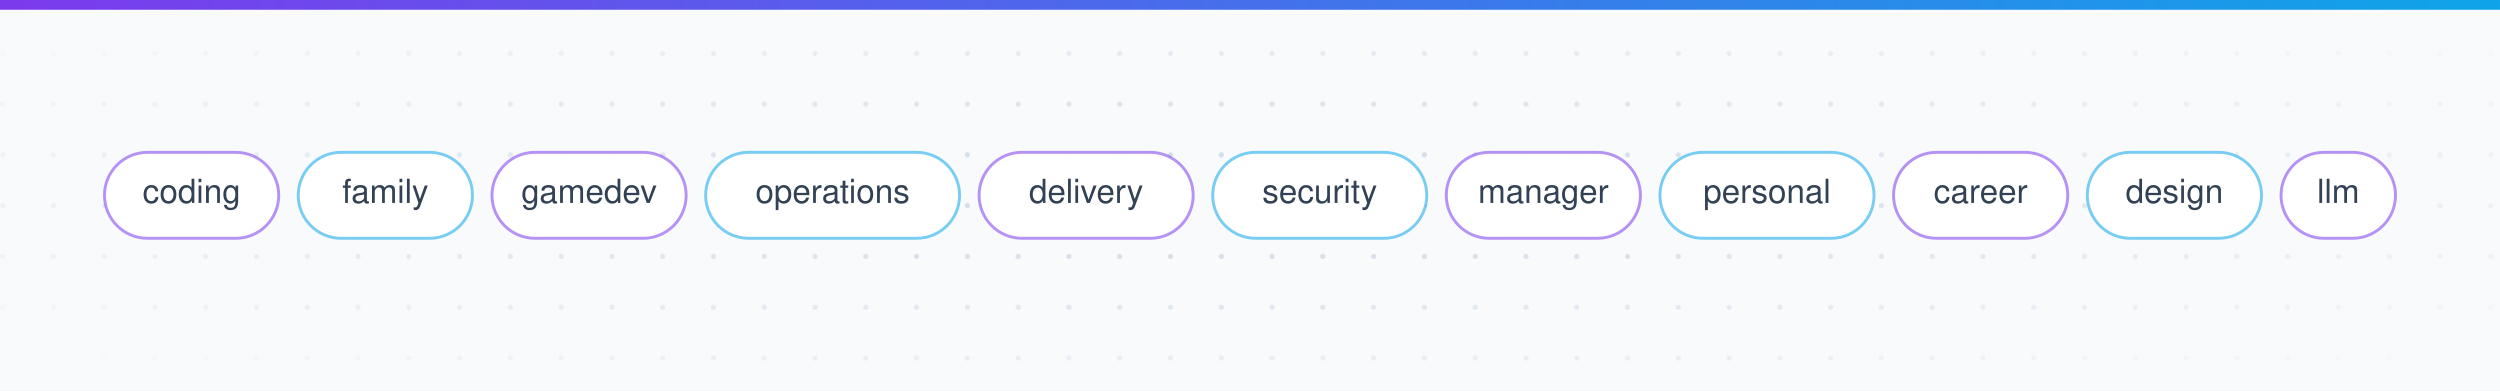
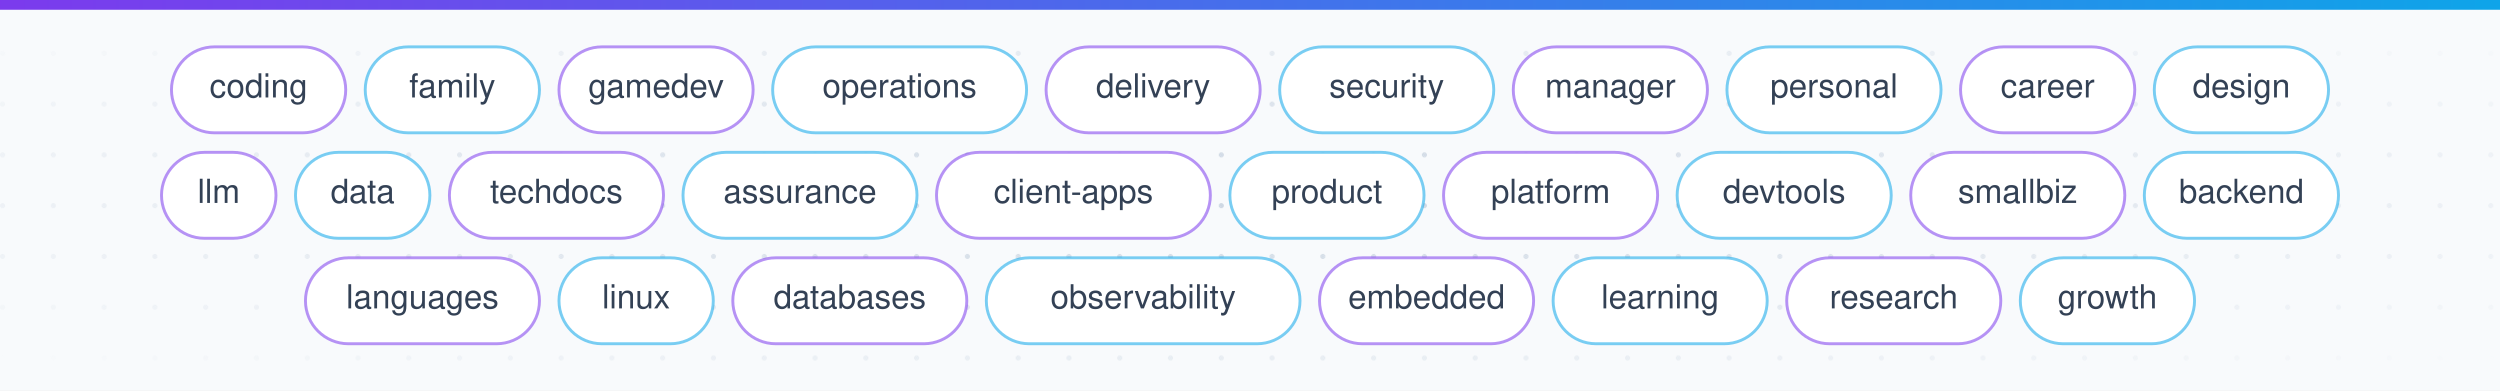
- <svg xmlns="http://www.w3.org/2000/svg" width="1280" height="200" viewBox="0 0 1280 200" role="img" aria-label="The eleven plugins: coding, family, gamedev, operations, delivery, security, manager, personal, career, design and llm">
+ <svg xmlns="http://www.w3.org/2000/svg" width="1280" height="200" viewBox="0 0 1280 200" role="img" aria-label="The twenty-eight plugins: coding, family, gamedev, operations, delivery, security, manager, personal, career, design, llm, data, techdocs, assurance, client-apps, product, platform, devtools, smallbiz, backend, languages, linux, databases, observability, embedded, learning, research and growth">
  <defs>
    <pattern id="grid" width="26" height="26" patternUnits="userSpaceOnUse">
      <circle cx="1.3" cy="1.3" r="1.3" fill="#cbd5e1" />
    </pattern>
    <radialGradient id="fade" cx="50%" cy="50%" r="65%">
      <stop offset="0%" stop-color="#ffffff" stop-opacity="1" />
      <stop offset="100%" stop-color="#ffffff" stop-opacity="0" />
    </radialGradient>
    <mask id="fadeMask">
      <rect width="1280" height="200" fill="url(#fade)" />
    </mask>
    <linearGradient id="accent" x1="0" y1="0" x2="1" y2="0">
      <stop offset="0" stop-color="#7c3aed" />
      <stop offset="1" stop-color="#0ea5e9" />
    </linearGradient>
  </defs>
  <rect width="1280" height="200" fill="#f8fafc" />
  <g mask="url(#fadeMask)">
    <rect width="1280" height="200" fill="url(#grid)" />
  </g>
  <rect x="0" y="0" width="1280" height="5" fill="url(#accent)" />
-   <rect x="53.5" y="78" width="89.2" height="44" rx="22" fill="#ffffff" stroke="#7c3aed" stroke-opacity="0.55" stroke-width="1.5" />
-   <text x="98.1" y="100" text-anchor="middle" dominant-baseline="central" font-family="-apple-system, BlinkMacSystemFont, 'Segoe UI', Helvetica, Arial, sans-serif" font-size="17" font-weight="500" fill="#334155">coding</text>
-   <rect x="152.7" y="78" width="89.2" height="44" rx="22" fill="#ffffff" stroke="#0ea5e9" stroke-opacity="0.55" stroke-width="1.5" />
-   <text x="197.3" y="100" text-anchor="middle" dominant-baseline="central" font-family="-apple-system, BlinkMacSystemFont, 'Segoe UI', Helvetica, Arial, sans-serif" font-size="17" font-weight="500" fill="#334155">family</text>
-   <rect x="251.9" y="78" width="99.4" height="44" rx="22" fill="#ffffff" stroke="#7c3aed" stroke-opacity="0.55" stroke-width="1.5" />
-   <text x="301.6" y="100" text-anchor="middle" dominant-baseline="central" font-family="-apple-system, BlinkMacSystemFont, 'Segoe UI', Helvetica, Arial, sans-serif" font-size="17" font-weight="500" fill="#334155">gamedev</text>
-   <rect x="361.3" y="78" width="130.0" height="44" rx="22" fill="#ffffff" stroke="#0ea5e9" stroke-opacity="0.55" stroke-width="1.5" />
-   <text x="426.3" y="100" text-anchor="middle" dominant-baseline="central" font-family="-apple-system, BlinkMacSystemFont, 'Segoe UI', Helvetica, Arial, sans-serif" font-size="17" font-weight="500" fill="#334155">operations</text>
-   <rect x="501.3" y="78" width="109.6" height="44" rx="22" fill="#ffffff" stroke="#7c3aed" stroke-opacity="0.55" stroke-width="1.5" />
-   <text x="556.1" y="100" text-anchor="middle" dominant-baseline="central" font-family="-apple-system, BlinkMacSystemFont, 'Segoe UI', Helvetica, Arial, sans-serif" font-size="17" font-weight="500" fill="#334155">delivery</text>
-   <rect x="620.9" y="78" width="109.6" height="44" rx="22" fill="#ffffff" stroke="#0ea5e9" stroke-opacity="0.55" stroke-width="1.5" />
-   <text x="675.7" y="100" text-anchor="middle" dominant-baseline="central" font-family="-apple-system, BlinkMacSystemFont, 'Segoe UI', Helvetica, Arial, sans-serif" font-size="17" font-weight="500" fill="#334155">security</text>
-   <rect x="740.5" y="78" width="99.4" height="44" rx="22" fill="#ffffff" stroke="#7c3aed" stroke-opacity="0.55" stroke-width="1.5" />
-   <text x="790.2" y="100" text-anchor="middle" dominant-baseline="central" font-family="-apple-system, BlinkMacSystemFont, 'Segoe UI', Helvetica, Arial, sans-serif" font-size="17" font-weight="500" fill="#334155">manager</text>
-   <rect x="849.9" y="78" width="109.6" height="44" rx="22" fill="#ffffff" stroke="#0ea5e9" stroke-opacity="0.55" stroke-width="1.5" />
-   <text x="904.7" y="100" text-anchor="middle" dominant-baseline="central" font-family="-apple-system, BlinkMacSystemFont, 'Segoe UI', Helvetica, Arial, sans-serif" font-size="17" font-weight="500" fill="#334155">personal</text>
-   <rect x="969.5" y="78" width="89.2" height="44" rx="22" fill="#ffffff" stroke="#7c3aed" stroke-opacity="0.55" stroke-width="1.5" />
-   <text x="1014.1" y="100" text-anchor="middle" dominant-baseline="central" font-family="-apple-system, BlinkMacSystemFont, 'Segoe UI', Helvetica, Arial, sans-serif" font-size="17" font-weight="500" fill="#334155">career</text>
-   <rect x="1068.7" y="78" width="89.2" height="44" rx="22" fill="#ffffff" stroke="#0ea5e9" stroke-opacity="0.55" stroke-width="1.5" />
-   <text x="1113.3" y="100" text-anchor="middle" dominant-baseline="central" font-family="-apple-system, BlinkMacSystemFont, 'Segoe UI', Helvetica, Arial, sans-serif" font-size="17" font-weight="500" fill="#334155">design</text>
-   <rect x="1167.9" y="78" width="58.6" height="44" rx="22" fill="#ffffff" stroke="#7c3aed" stroke-opacity="0.55" stroke-width="1.5" />
-   <text x="1197.2" y="100" text-anchor="middle" dominant-baseline="central" font-family="-apple-system, BlinkMacSystemFont, 'Segoe UI', Helvetica, Arial, sans-serif" font-size="17" font-weight="500" fill="#334155">llm</text>
+   <rect x="87.8" y="24.0" width="89.2" height="44" rx="22" fill="#ffffff" stroke="#7c3aed" stroke-opacity="0.55" stroke-width="1.5" />
+   <text x="132.4" y="46.0" text-anchor="middle" dominant-baseline="central" font-family="-apple-system, BlinkMacSystemFont, 'Segoe UI', Helvetica, Arial, sans-serif" font-size="17" font-weight="500" fill="#334155">coding</text>
+   <rect x="187.0" y="24.0" width="89.2" height="44" rx="22" fill="#ffffff" stroke="#0ea5e9" stroke-opacity="0.55" stroke-width="1.5" />
+   <text x="231.6" y="46.0" text-anchor="middle" dominant-baseline="central" font-family="-apple-system, BlinkMacSystemFont, 'Segoe UI', Helvetica, Arial, sans-serif" font-size="17" font-weight="500" fill="#334155">family</text>
+   <rect x="286.2" y="24.0" width="99.4" height="44" rx="22" fill="#ffffff" stroke="#7c3aed" stroke-opacity="0.55" stroke-width="1.5" />
+   <text x="335.9" y="46.0" text-anchor="middle" dominant-baseline="central" font-family="-apple-system, BlinkMacSystemFont, 'Segoe UI', Helvetica, Arial, sans-serif" font-size="17" font-weight="500" fill="#334155">gamedev</text>
+   <rect x="395.6" y="24.0" width="130.0" height="44" rx="22" fill="#ffffff" stroke="#0ea5e9" stroke-opacity="0.55" stroke-width="1.5" />
+   <text x="460.6" y="46.0" text-anchor="middle" dominant-baseline="central" font-family="-apple-system, BlinkMacSystemFont, 'Segoe UI', Helvetica, Arial, sans-serif" font-size="17" font-weight="500" fill="#334155">operations</text>
+   <rect x="535.6" y="24.0" width="109.6" height="44" rx="22" fill="#ffffff" stroke="#7c3aed" stroke-opacity="0.55" stroke-width="1.5" />
+   <text x="590.4" y="46.0" text-anchor="middle" dominant-baseline="central" font-family="-apple-system, BlinkMacSystemFont, 'Segoe UI', Helvetica, Arial, sans-serif" font-size="17" font-weight="500" fill="#334155">delivery</text>
+   <rect x="655.2" y="24.0" width="109.6" height="44" rx="22" fill="#ffffff" stroke="#0ea5e9" stroke-opacity="0.55" stroke-width="1.5" />
+   <text x="710.0" y="46.0" text-anchor="middle" dominant-baseline="central" font-family="-apple-system, BlinkMacSystemFont, 'Segoe UI', Helvetica, Arial, sans-serif" font-size="17" font-weight="500" fill="#334155">security</text>
+   <rect x="774.8" y="24.0" width="99.4" height="44" rx="22" fill="#ffffff" stroke="#7c3aed" stroke-opacity="0.55" stroke-width="1.5" />
+   <text x="824.5" y="46.0" text-anchor="middle" dominant-baseline="central" font-family="-apple-system, BlinkMacSystemFont, 'Segoe UI', Helvetica, Arial, sans-serif" font-size="17" font-weight="500" fill="#334155">manager</text>
+   <rect x="884.2" y="24.0" width="109.6" height="44" rx="22" fill="#ffffff" stroke="#0ea5e9" stroke-opacity="0.55" stroke-width="1.5" />
+   <text x="939.0" y="46.0" text-anchor="middle" dominant-baseline="central" font-family="-apple-system, BlinkMacSystemFont, 'Segoe UI', Helvetica, Arial, sans-serif" font-size="17" font-weight="500" fill="#334155">personal</text>
+   <rect x="1003.8" y="24.0" width="89.2" height="44" rx="22" fill="#ffffff" stroke="#7c3aed" stroke-opacity="0.55" stroke-width="1.5" />
+   <text x="1048.4" y="46.0" text-anchor="middle" dominant-baseline="central" font-family="-apple-system, BlinkMacSystemFont, 'Segoe UI', Helvetica, Arial, sans-serif" font-size="17" font-weight="500" fill="#334155">career</text>
+   <rect x="1103.0" y="24.0" width="89.2" height="44" rx="22" fill="#ffffff" stroke="#0ea5e9" stroke-opacity="0.55" stroke-width="1.5" />
+   <text x="1147.6" y="46.0" text-anchor="middle" dominant-baseline="central" font-family="-apple-system, BlinkMacSystemFont, 'Segoe UI', Helvetica, Arial, sans-serif" font-size="17" font-weight="500" fill="#334155">design</text>
+   <rect x="82.7" y="78.0" width="58.6" height="44" rx="22" fill="#ffffff" stroke="#7c3aed" stroke-opacity="0.55" stroke-width="1.5" />
+   <text x="112.0" y="100.0" text-anchor="middle" dominant-baseline="central" font-family="-apple-system, BlinkMacSystemFont, 'Segoe UI', Helvetica, Arial, sans-serif" font-size="17" font-weight="500" fill="#334155">llm</text>
+   <rect x="151.3" y="78.0" width="68.8" height="44" rx="22" fill="#ffffff" stroke="#0ea5e9" stroke-opacity="0.55" stroke-width="1.5" />
+   <text x="185.7" y="100.0" text-anchor="middle" dominant-baseline="central" font-family="-apple-system, BlinkMacSystemFont, 'Segoe UI', Helvetica, Arial, sans-serif" font-size="17" font-weight="500" fill="#334155">data</text>
+   <rect x="230.1" y="78.0" width="109.6" height="44" rx="22" fill="#ffffff" stroke="#7c3aed" stroke-opacity="0.55" stroke-width="1.5" />
+   <text x="284.9" y="100.0" text-anchor="middle" dominant-baseline="central" font-family="-apple-system, BlinkMacSystemFont, 'Segoe UI', Helvetica, Arial, sans-serif" font-size="17" font-weight="500" fill="#334155">techdocs</text>
+   <rect x="349.7" y="78.0" width="119.8" height="44" rx="22" fill="#ffffff" stroke="#0ea5e9" stroke-opacity="0.55" stroke-width="1.5" />
+   <text x="409.6" y="100.0" text-anchor="middle" dominant-baseline="central" font-family="-apple-system, BlinkMacSystemFont, 'Segoe UI', Helvetica, Arial, sans-serif" font-size="17" font-weight="500" fill="#334155">assurance</text>
+   <rect x="479.5" y="78.0" width="140.2" height="44" rx="22" fill="#ffffff" stroke="#7c3aed" stroke-opacity="0.55" stroke-width="1.5" />
+   <text x="549.6" y="100.0" text-anchor="middle" dominant-baseline="central" font-family="-apple-system, BlinkMacSystemFont, 'Segoe UI', Helvetica, Arial, sans-serif" font-size="17" font-weight="500" fill="#334155">client-apps</text>
+   <rect x="629.7" y="78.0" width="99.4" height="44" rx="22" fill="#ffffff" stroke="#0ea5e9" stroke-opacity="0.55" stroke-width="1.5" />
+   <text x="679.4" y="100.0" text-anchor="middle" dominant-baseline="central" font-family="-apple-system, BlinkMacSystemFont, 'Segoe UI', Helvetica, Arial, sans-serif" font-size="17" font-weight="500" fill="#334155">product</text>
+   <rect x="739.1" y="78.0" width="109.6" height="44" rx="22" fill="#ffffff" stroke="#7c3aed" stroke-opacity="0.55" stroke-width="1.5" />
+   <text x="793.9" y="100.0" text-anchor="middle" dominant-baseline="central" font-family="-apple-system, BlinkMacSystemFont, 'Segoe UI', Helvetica, Arial, sans-serif" font-size="17" font-weight="500" fill="#334155">platform</text>
+   <rect x="858.7" y="78.0" width="109.6" height="44" rx="22" fill="#ffffff" stroke="#0ea5e9" stroke-opacity="0.55" stroke-width="1.5" />
+   <text x="913.5" y="100.0" text-anchor="middle" dominant-baseline="central" font-family="-apple-system, BlinkMacSystemFont, 'Segoe UI', Helvetica, Arial, sans-serif" font-size="17" font-weight="500" fill="#334155">devtools</text>
+   <rect x="978.3" y="78.0" width="109.6" height="44" rx="22" fill="#ffffff" stroke="#7c3aed" stroke-opacity="0.55" stroke-width="1.5" />
+   <text x="1033.1" y="100.0" text-anchor="middle" dominant-baseline="central" font-family="-apple-system, BlinkMacSystemFont, 'Segoe UI', Helvetica, Arial, sans-serif" font-size="17" font-weight="500" fill="#334155">smallbiz</text>
+   <rect x="1097.9" y="78.0" width="99.4" height="44" rx="22" fill="#ffffff" stroke="#0ea5e9" stroke-opacity="0.55" stroke-width="1.5" />
+   <text x="1147.6" y="100.0" text-anchor="middle" dominant-baseline="central" font-family="-apple-system, BlinkMacSystemFont, 'Segoe UI', Helvetica, Arial, sans-serif" font-size="17" font-weight="500" fill="#334155">backend</text>
+   <rect x="156.4" y="132.0" width="119.8" height="44" rx="22" fill="#ffffff" stroke="#7c3aed" stroke-opacity="0.55" stroke-width="1.5" />
+   <text x="216.3" y="154.0" text-anchor="middle" dominant-baseline="central" font-family="-apple-system, BlinkMacSystemFont, 'Segoe UI', Helvetica, Arial, sans-serif" font-size="17" font-weight="500" fill="#334155">languages</text>
+   <rect x="286.2" y="132.0" width="79.0" height="44" rx="22" fill="#ffffff" stroke="#0ea5e9" stroke-opacity="0.55" stroke-width="1.5" />
+   <text x="325.7" y="154.0" text-anchor="middle" dominant-baseline="central" font-family="-apple-system, BlinkMacSystemFont, 'Segoe UI', Helvetica, Arial, sans-serif" font-size="17" font-weight="500" fill="#334155">linux</text>
+   <rect x="375.2" y="132.0" width="119.8" height="44" rx="22" fill="#ffffff" stroke="#7c3aed" stroke-opacity="0.55" stroke-width="1.5" />
+   <text x="435.1" y="154.0" text-anchor="middle" dominant-baseline="central" font-family="-apple-system, BlinkMacSystemFont, 'Segoe UI', Helvetica, Arial, sans-serif" font-size="17" font-weight="500" fill="#334155">databases</text>
+   <rect x="505.0" y="132.0" width="160.6" height="44" rx="22" fill="#ffffff" stroke="#0ea5e9" stroke-opacity="0.55" stroke-width="1.5" />
+   <text x="585.3" y="154.0" text-anchor="middle" dominant-baseline="central" font-family="-apple-system, BlinkMacSystemFont, 'Segoe UI', Helvetica, Arial, sans-serif" font-size="17" font-weight="500" fill="#334155">observability</text>
+   <rect x="675.6" y="132.0" width="109.6" height="44" rx="22" fill="#ffffff" stroke="#7c3aed" stroke-opacity="0.55" stroke-width="1.5" />
+   <text x="730.4" y="154.0" text-anchor="middle" dominant-baseline="central" font-family="-apple-system, BlinkMacSystemFont, 'Segoe UI', Helvetica, Arial, sans-serif" font-size="17" font-weight="500" fill="#334155">embedded</text>
+   <rect x="795.2" y="132.0" width="109.6" height="44" rx="22" fill="#ffffff" stroke="#0ea5e9" stroke-opacity="0.55" stroke-width="1.5" />
+   <text x="850.0" y="154.0" text-anchor="middle" dominant-baseline="central" font-family="-apple-system, BlinkMacSystemFont, 'Segoe UI', Helvetica, Arial, sans-serif" font-size="17" font-weight="500" fill="#334155">learning</text>
+   <rect x="914.8" y="132.0" width="109.6" height="44" rx="22" fill="#ffffff" stroke="#7c3aed" stroke-opacity="0.55" stroke-width="1.5" />
+   <text x="969.6" y="154.0" text-anchor="middle" dominant-baseline="central" font-family="-apple-system, BlinkMacSystemFont, 'Segoe UI', Helvetica, Arial, sans-serif" font-size="17" font-weight="500" fill="#334155">research</text>
+   <rect x="1034.4" y="132.0" width="89.2" height="44" rx="22" fill="#ffffff" stroke="#0ea5e9" stroke-opacity="0.55" stroke-width="1.5" />
+   <text x="1079.0" y="154.0" text-anchor="middle" dominant-baseline="central" font-family="-apple-system, BlinkMacSystemFont, 'Segoe UI', Helvetica, Arial, sans-serif" font-size="17" font-weight="500" fill="#334155">growth</text>
</svg>
